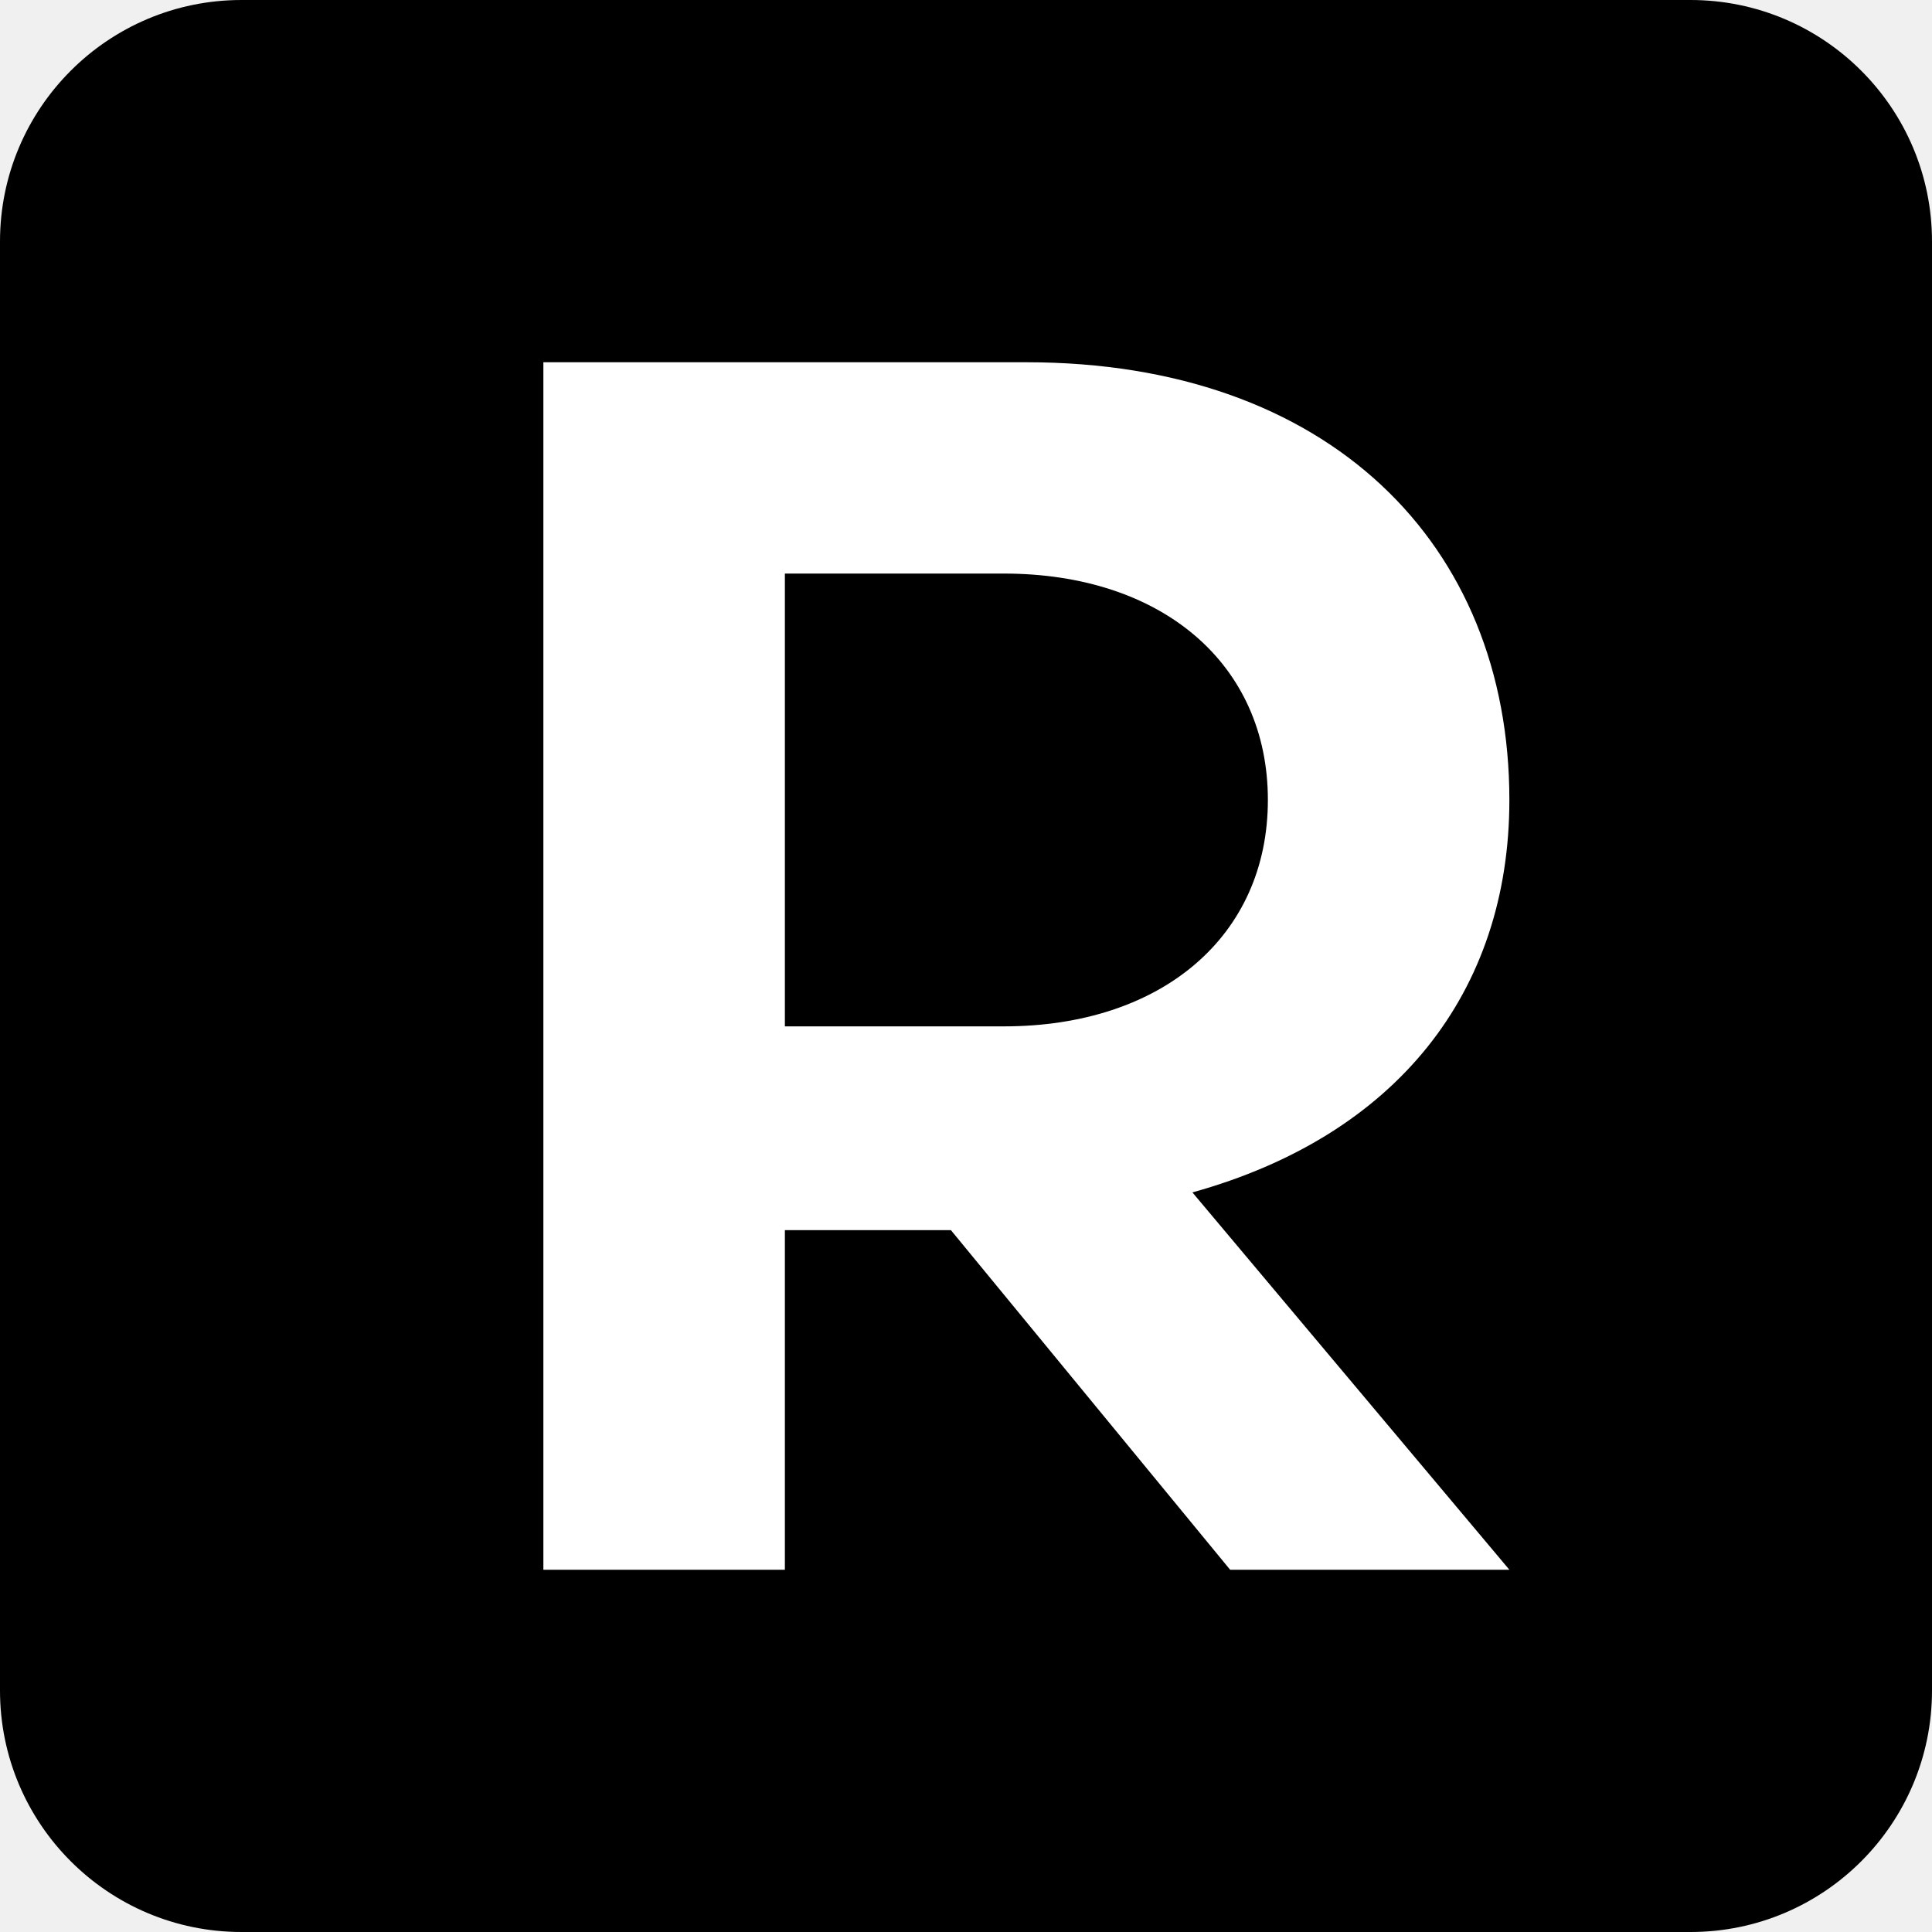
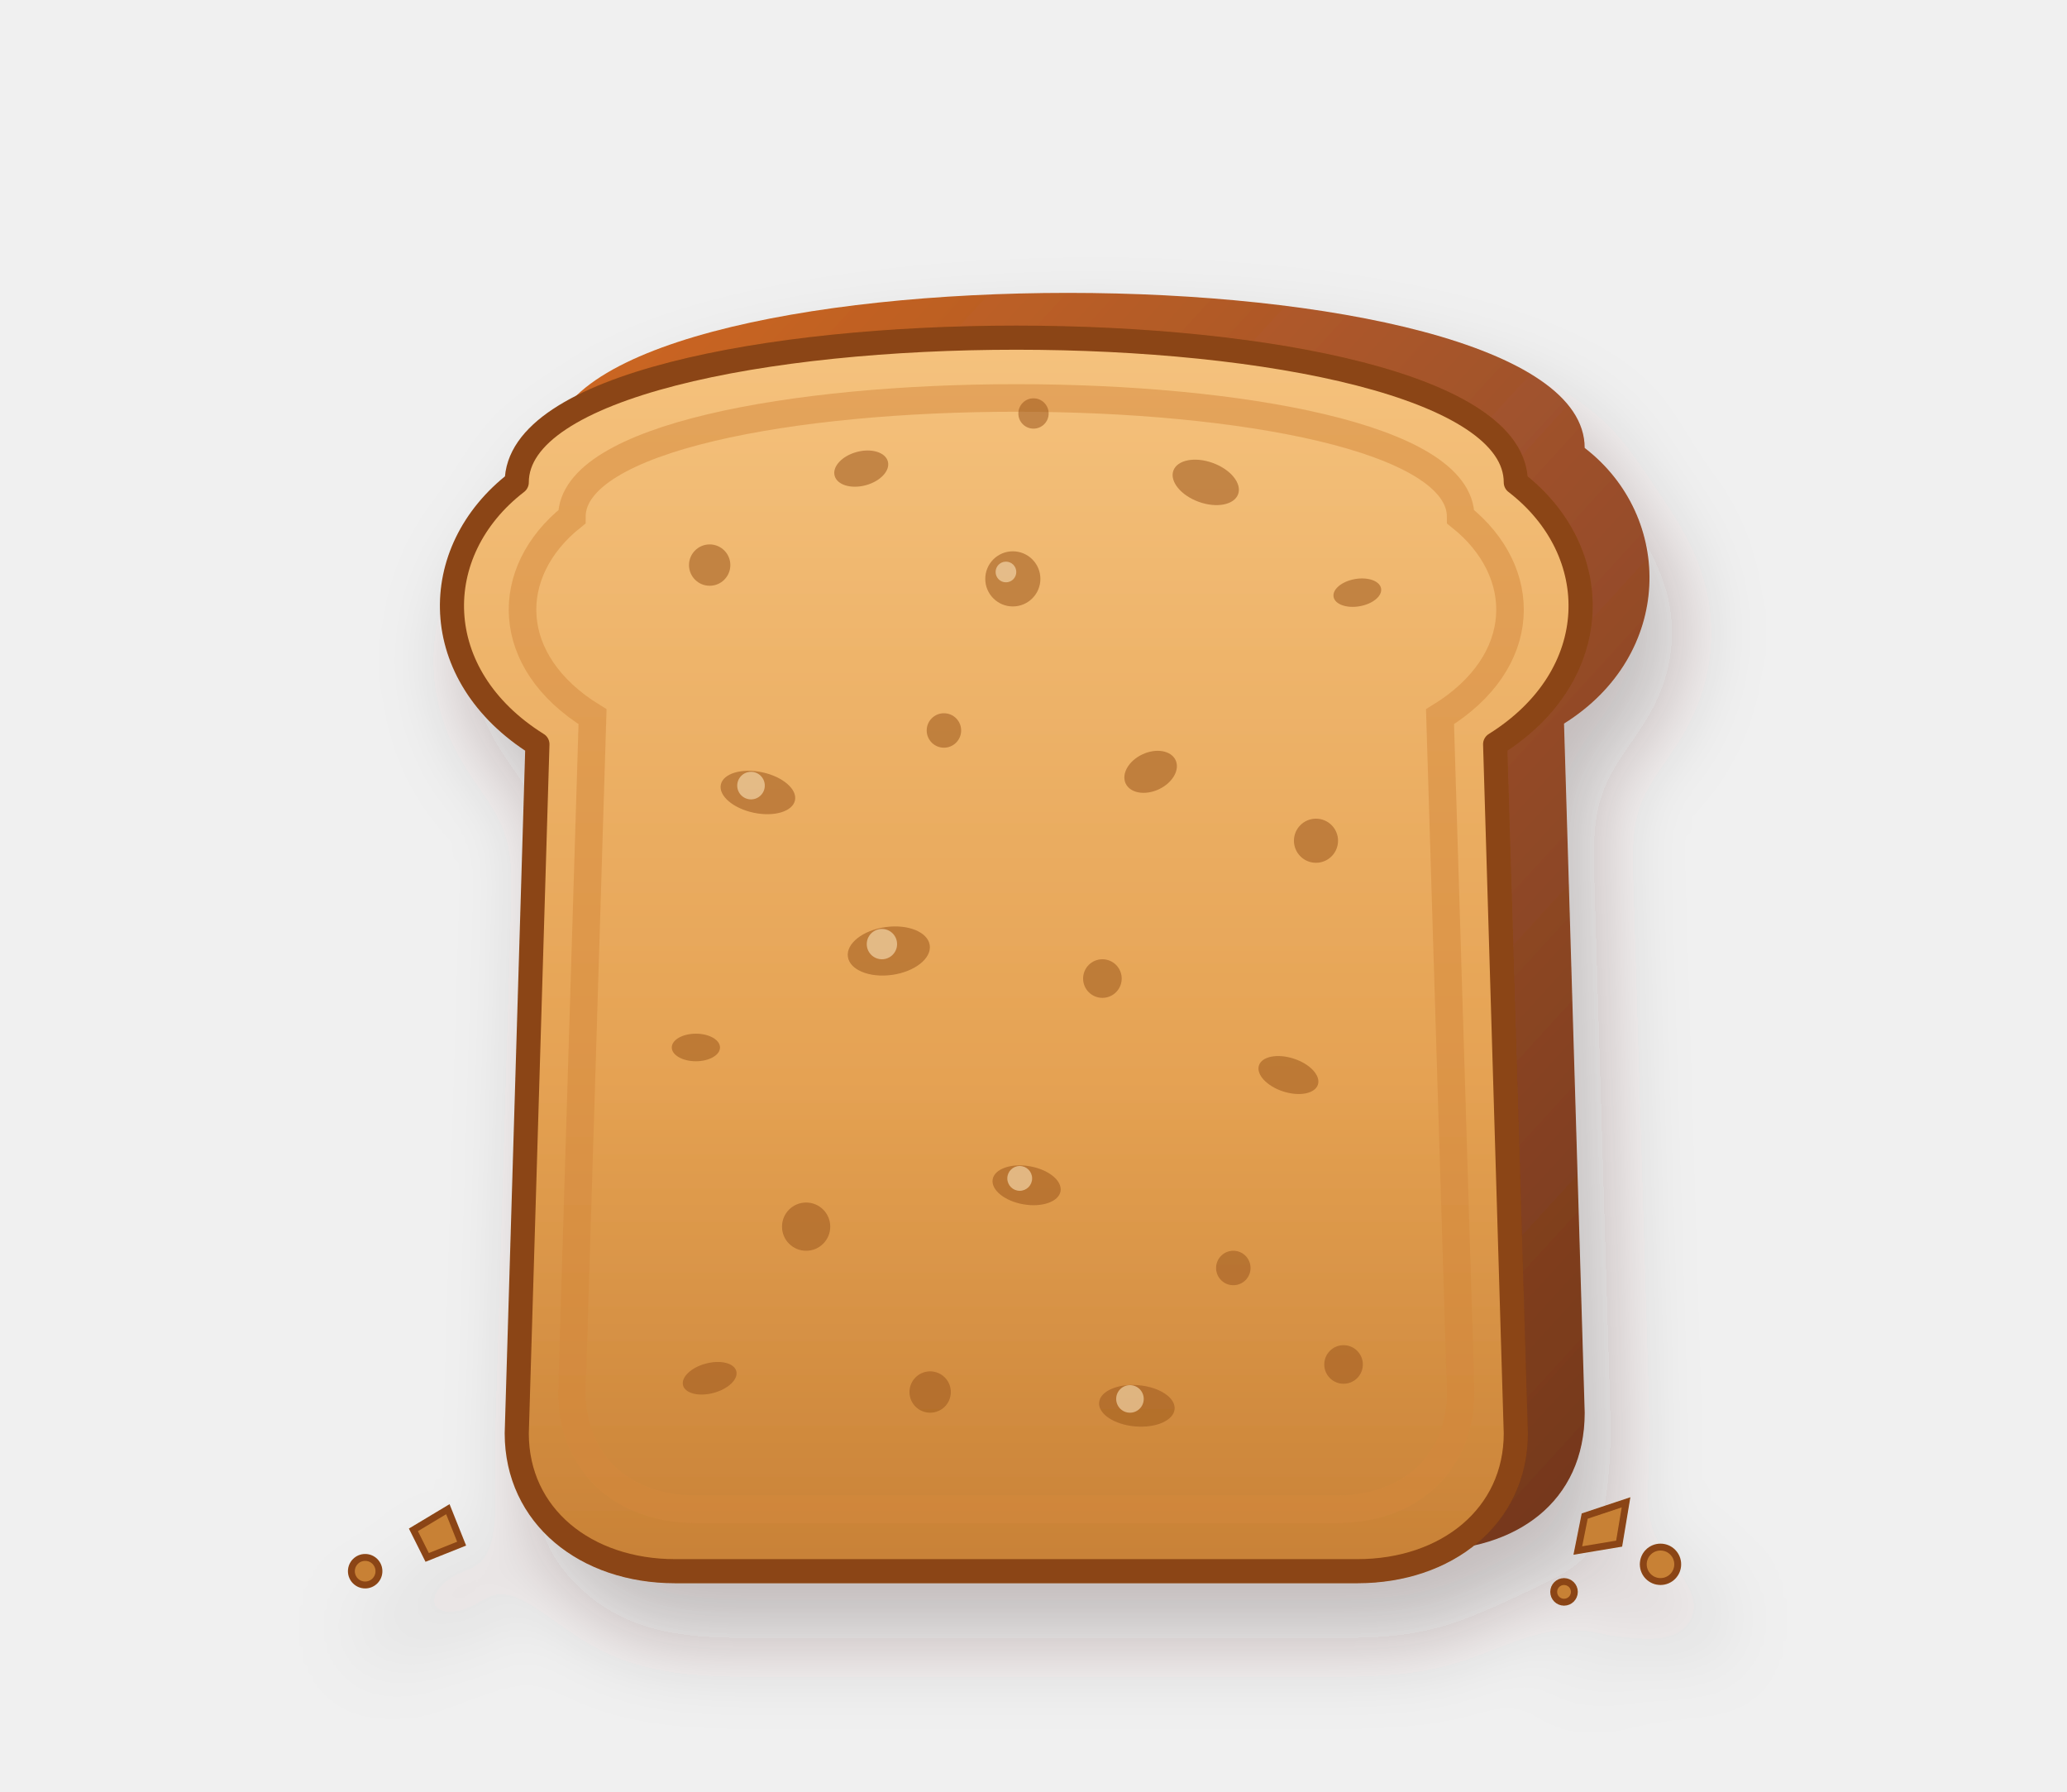
- <svg xmlns="http://www.w3.org/2000/svg" width="512" height="512" viewBox="0 0 512 512">
-   <rect width="512" height="512" rx="64" fill="#000000" />
-   <path fill="#FFFFFF" d="       M144 96       H272       C352 96 400 144 400 212       C400 263 370 301 316 316       L400 416       H326       L252 326       H208       V416       H144       Z        M208 152       V272       H266       C308 272 336 248 336 212       C336 176 308 152 266 152       Z" />
+ <svg xmlns="http://www.w3.org/2000/svg" viewBox="0 0 300 260" width="300" height="260">
+   <defs>
+     <linearGradient id="crustGrad" x1="0%" y1="0%" x2="100%" y2="100%">
+       <stop offset="0%" stop-color="#D2691E" />
+       <stop offset="50%" stop-color="#A0522D" />
+       <stop offset="100%" stop-color="#703518" />
+     </linearGradient>
+     <linearGradient id="crumbGrad" x1="0%" y1="0%" x2="0%" y2="100%">
+       <stop offset="0%" stop-color="#F5C27D" />
+       <stop offset="60%" stop-color="#E5A253" />
+       <stop offset="100%" stop-color="#C88136" />
+     </linearGradient>
+     <filter id="dropShadow" x="-10%" y="-10%" width="130%" height="130%">
+       <feDropShadow dx="4" dy="8" stdDeviation="6" flood-color="#3E2723" flood-opacity="0.25" />
+     </filter>
+   </defs>
+   <g filter="url(#dropShadow)" transform="translate(15, 10)">
+     <path d="M 65 55               C 65 25, 215 25, 215 55               C 228 65, 228 85, 212 95               L 215 195               C 215 208, 205 215, 192 215               L 88 215               C 75 215, 65 208, 65 195               L 68 95               C 52 85, 52 65, 65 55 Z" fill="url(#crustGrad)" />
+     <path d="M 60 60               C 60 32, 205 32, 205 60               C 218 70, 218 88, 202 98               L 205 198               C 205 210, 195 218, 182 218               L 83 218               C 70 218, 60 210, 60 198               L 63 98               C 47 88, 47 70, 60 60 Z" fill="url(#crumbGrad)" stroke="#8B4513" stroke-width="3.5" stroke-linejoin="round" />
+     <path d="M 68 65               C 68 42, 197 42, 197 65               C 207 73, 207 86, 194 94               L 197 192               C 197 202, 190 209, 179 209               L 86 209               C 75 209, 68 202, 68 192               L 71 94               C 58 86, 58 73, 68 65 Z" fill="none" stroke="#D4883B" stroke-width="4" opacity="0.5" />
+     <g fill="#9C571D" opacity="0.55">
+       <ellipse cx="110" cy="58" rx="4" ry="2.5" transform="rotate(-15 110 58)" />
+       <circle cx="135" cy="50" r="2.2" />
+       <ellipse cx="160" cy="60" rx="5" ry="3" transform="rotate(20 160 60)" />
+       <circle cx="88" cy="72" r="3" />
+       <ellipse cx="182" cy="76" rx="3.5" ry="2" transform="rotate(-10 182 76)" />
+       <circle cx="132" cy="74" r="4" />
+       <ellipse cx="95" cy="105" rx="5.5" ry="3" transform="rotate(12 95 105)" />
+       <circle cx="122" cy="96" r="2.5" />
+       <ellipse cx="152" cy="102" rx="4" ry="2.8" transform="rotate(-25 152 102)" />
+       <circle cx="176" cy="112" r="3.2" />
+       <ellipse cx="114" cy="128" rx="6" ry="3.5" transform="rotate(-8 114 128)" />
+       <circle cx="145" cy="132" r="2.8" />
+       <ellipse cx="86" cy="142" rx="3.5" ry="2" />
+       <ellipse cx="172" cy="146" rx="4.5" ry="2.5" transform="rotate(18 172 146)" />
+       <circle cx="102" cy="168" r="3.5" />
+       <ellipse cx="134" cy="162" rx="5" ry="2.8" transform="rotate(10 134 162)" />
+       <circle cx="164" cy="174" r="2.5" />
+       <ellipse cx="88" cy="190" rx="4" ry="2.2" transform="rotate(-15 88 190)" />
+       <circle cx="120" cy="192" r="3" />
+       <ellipse cx="150" cy="194" rx="5.5" ry="3" transform="rotate(5 150 194)" />
+       <circle cx="180" cy="188" r="2.8" />
+     </g>
+     <g fill="#FCE2B8" opacity="0.6">
+       <circle cx="131" cy="73" r="1.5" />
+       <circle cx="94" cy="104" r="2" />
+       <circle cx="113" cy="127" r="2.2" />
+       <circle cx="133" cy="161" r="1.8" />
+       <circle cx="149" cy="193" r="2" />
+     </g>
+     <g fill="#C88136" stroke="#8B4513" stroke-width="1">
+       <polygon points="45,212 50,209 52,214 47,216" />
+       <circle cx="38" cy="218" r="2" />
+       <polygon points="215,210 221,208 220,214 214,215" />
+       <circle cx="226" cy="217" r="2.5" />
+       <circle cx="212" cy="221" r="1.5" />
+     </g>
+   </g>
</svg>
